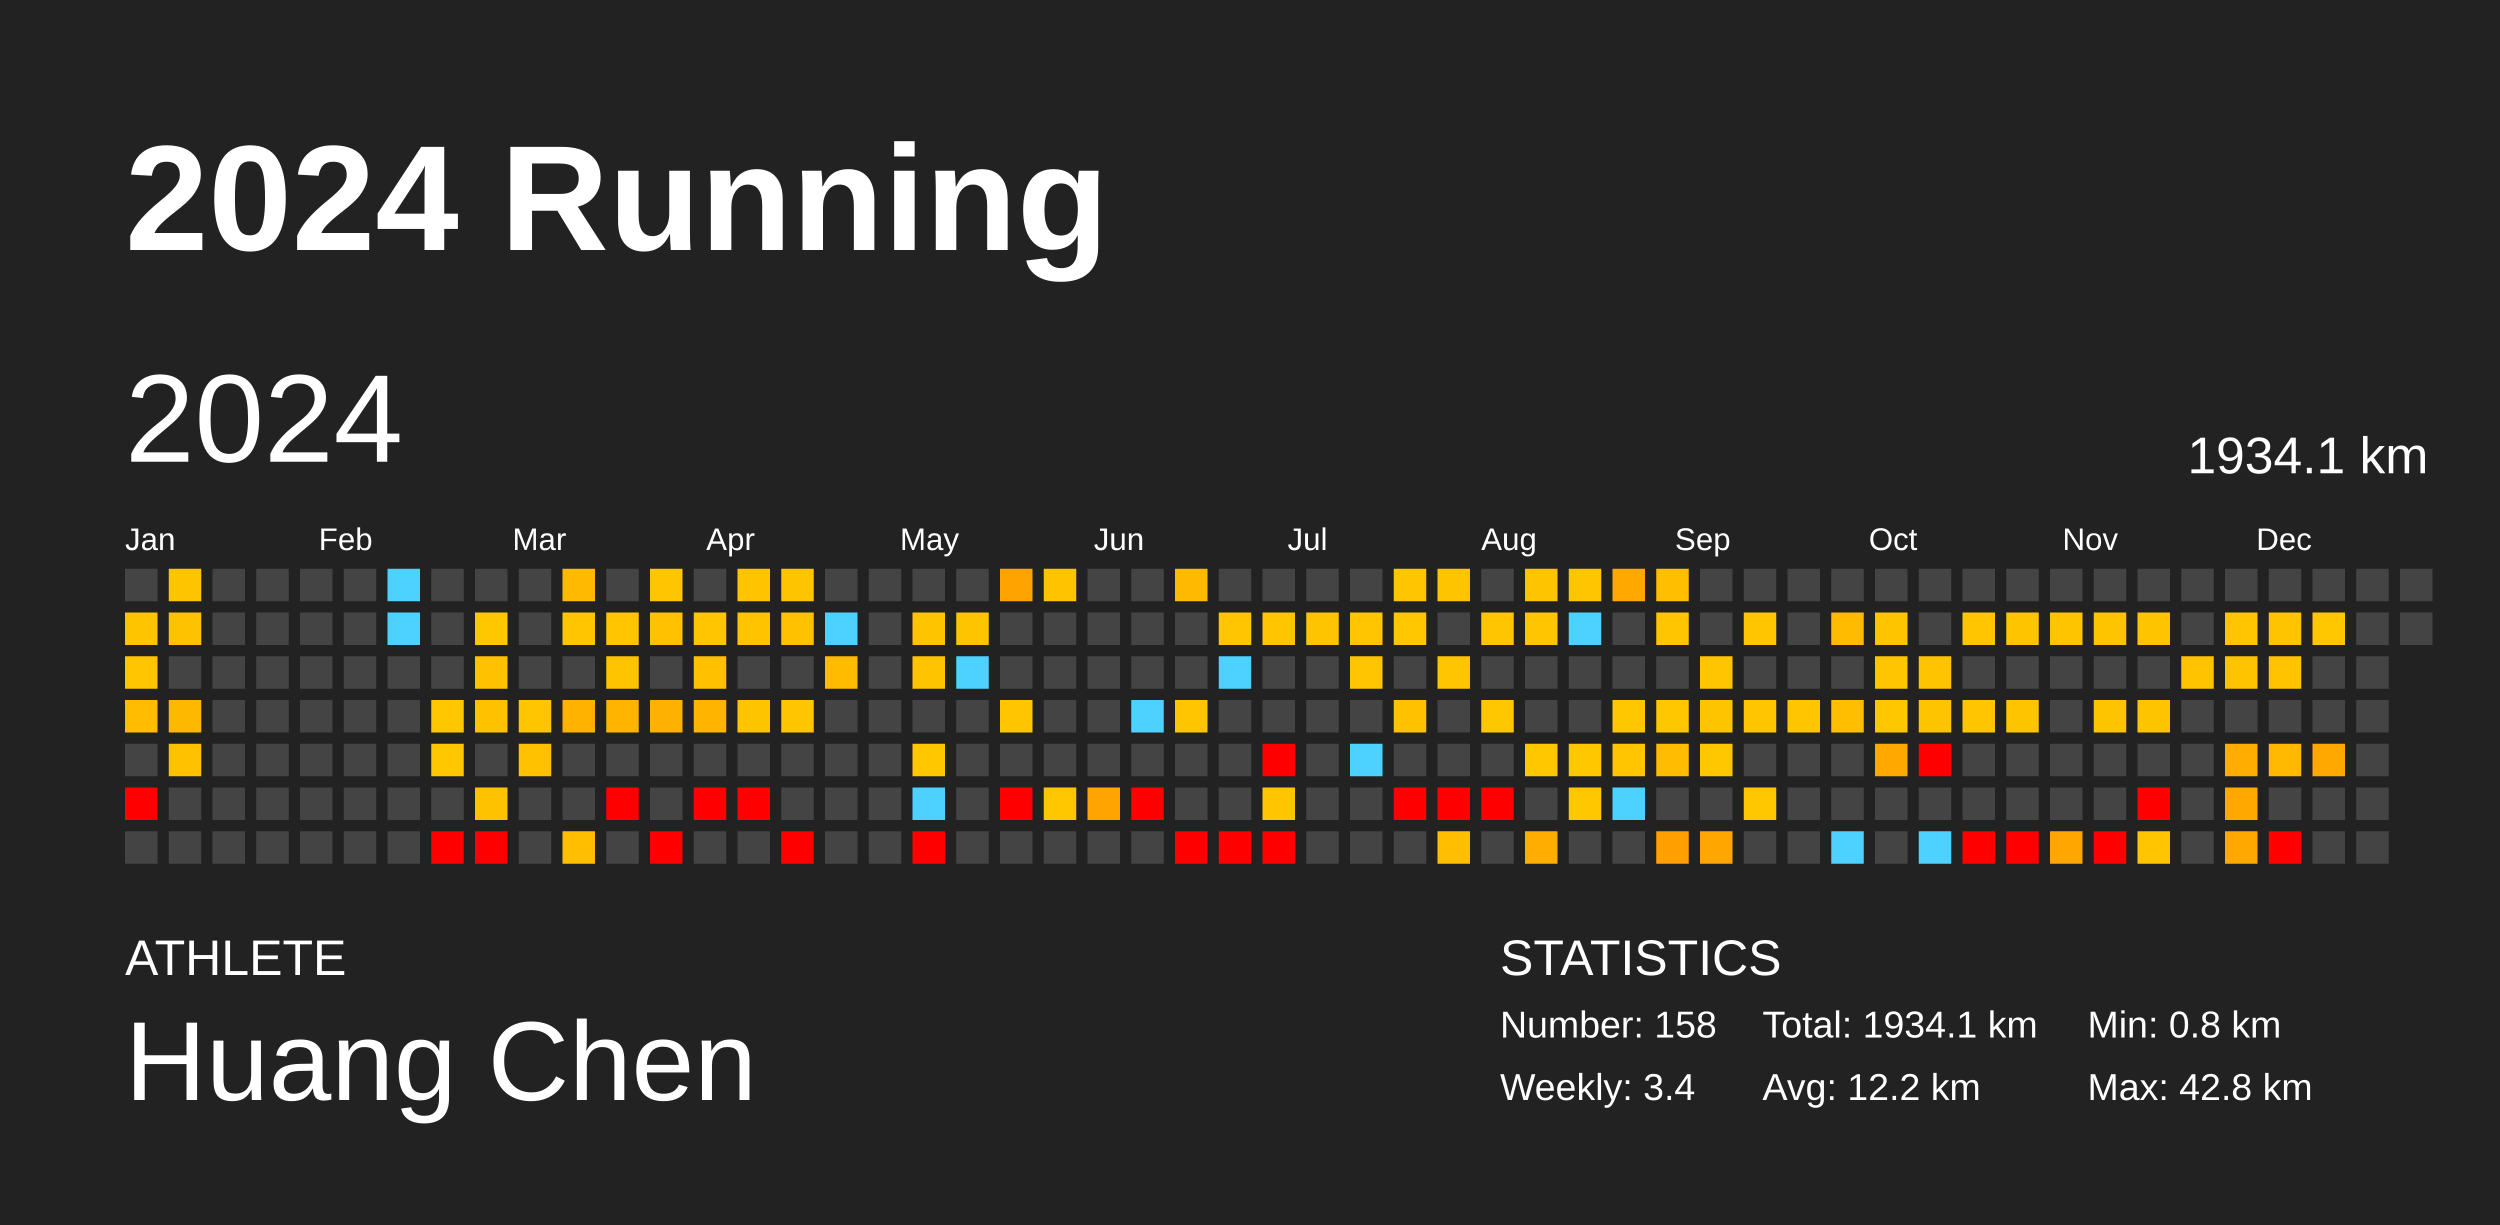
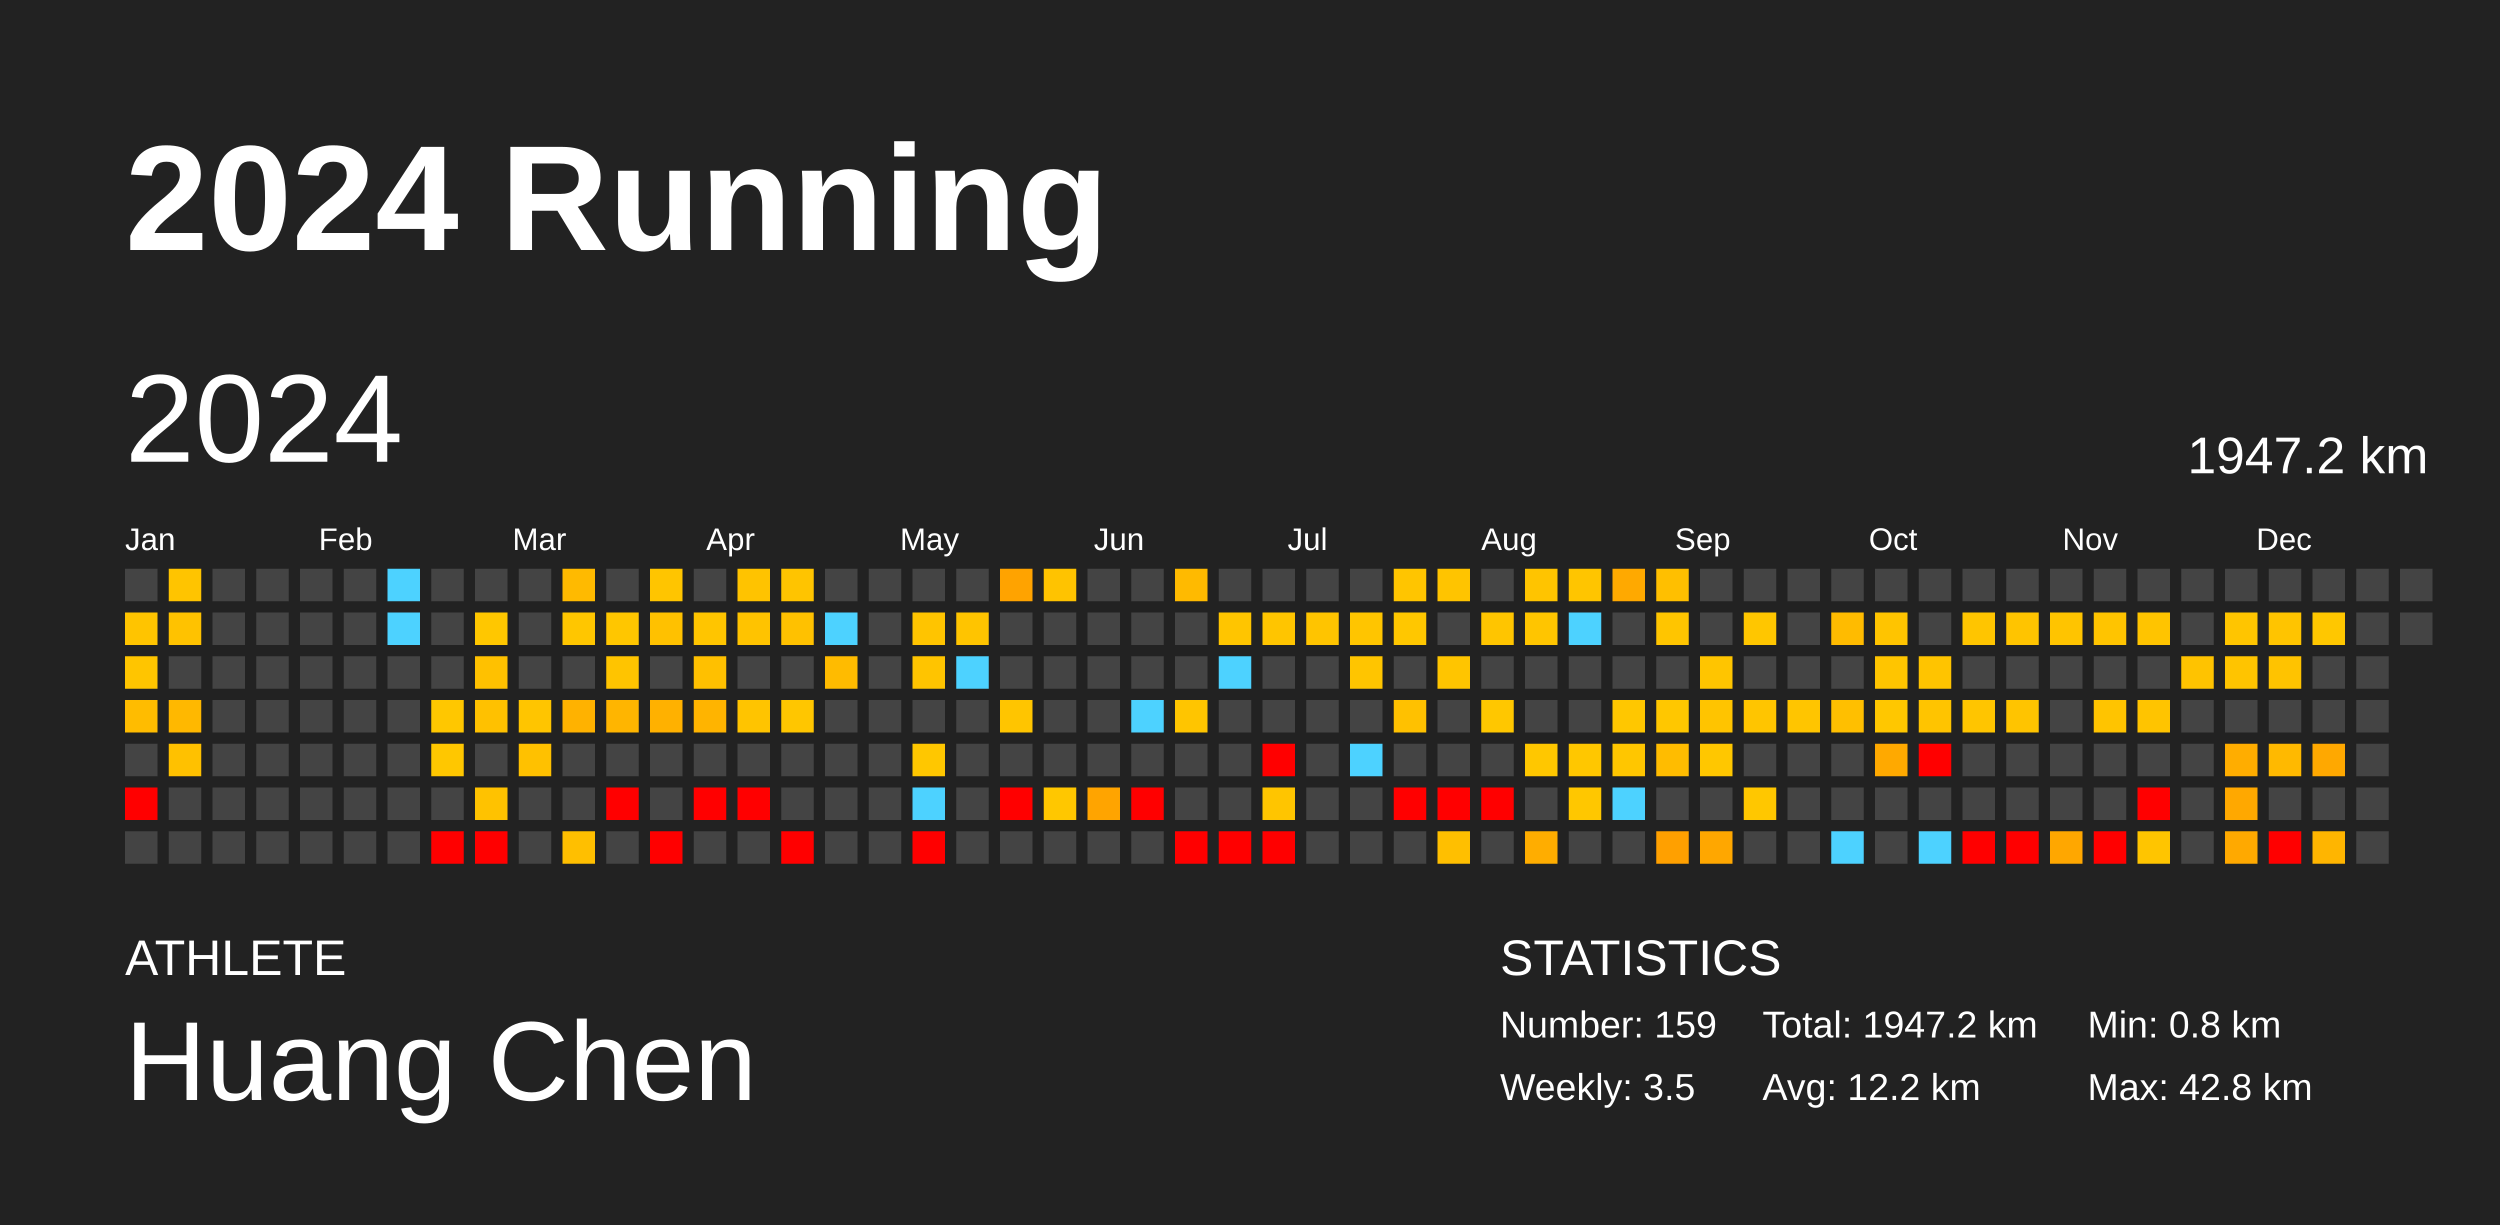
<svg xmlns="http://www.w3.org/2000/svg" baseProfile="full" height="98mm" version="1.1" viewBox="0,0,200,98" width="200mm">
  <defs />
  <rect fill="#222222" height="98" width="200" x="0" y="0" />
  <text fill="#FFFFFF" style="font-size:12px; font-family:Arial; font-weight:bold;" x="10" y="20">2024 Running</text>
  <text fill="#FFFFFF" style="font-size:4px; font-family:Arial" x="10" y="78">ATHLETE</text>
  <text fill="#FFFFFF" style="font-size:9px; font-family:Arial" x="10" y="88">Huang Chen</text>
  <text fill="#FFFFFF" style="font-size:4px; font-family:Arial" x="120" y="78">STATISTICS</text>
-   <text fill="#FFFFFF" style="font-size:3px; font-family:Arial" x="120" y="83">Number: 158</text>
-   <text fill="#FFFFFF" style="font-size:3px; font-family:Arial" x="120" y="88">Weekly: 3.4</text>
-   <text fill="#FFFFFF" style="font-size:3px; font-family:Arial" x="141" y="83">Total: 1934.1 km</text>
+   <text fill="#FFFFFF" style="font-size:3px; font-family:Arial" x="120" y="83">Number: 159</text>
+   <text fill="#FFFFFF" style="font-size:3px; font-family:Arial" x="120" y="88">Weekly: 3.5</text>
+   <text fill="#FFFFFF" style="font-size:3px; font-family:Arial" x="141" y="83">Total: 1947.2 km</text>
  <text fill="#FFFFFF" style="font-size:3px; font-family:Arial" x="141" y="88">Avg: 12.2 km</text>
  <text fill="#FFFFFF" style="font-size:3px; font-family:Arial" x="167" y="83">Min: 0.8 km</text>
  <text fill="#FFFFFF" style="font-size:3px; font-family:Arial" x="167" y="88">Max: 42.8 km</text>
  <text dominant-baseline="hanging" fill="#FFFFFF" style="font-size:10.0px; font-family:Arial;" x="10" y="30">2024</text>
-   <text dominant-baseline="hanging" fill="#FFFFFF" style="font-size:4.125px; font-family:Arial;" x="175" y="35">1934.1 km</text>
+   <text dominant-baseline="hanging" fill="#FFFFFF" style="font-size:4.125px; font-family:Arial;" x="175" y="35">1947.2 km</text>
  <text fill="#FFFFFF" style="font-size:2.5px; font-family:Arial" x="10.0" y="44">Jan</text>
  <text fill="#FFFFFF" style="font-size:2.5px; font-family:Arial" x="25.5" y="44">Feb</text>
  <text fill="#FFFFFF" style="font-size:2.5px; font-family:Arial" x="41.0" y="44">Mar</text>
  <text fill="#FFFFFF" style="font-size:2.5px; font-family:Arial" x="56.5" y="44">Apr</text>
  <text fill="#FFFFFF" style="font-size:2.5px; font-family:Arial" x="72.0" y="44">May</text>
  <text fill="#FFFFFF" style="font-size:2.5px; font-family:Arial" x="87.5" y="44">Jun</text>
  <text fill="#FFFFFF" style="font-size:2.5px; font-family:Arial" x="103.0" y="44">Jul</text>
  <text fill="#FFFFFF" style="font-size:2.5px; font-family:Arial" x="118.5" y="44">Aug</text>
  <text fill="#FFFFFF" style="font-size:2.5px; font-family:Arial" x="134.0" y="44">Sep</text>
  <text fill="#FFFFFF" style="font-size:2.5px; font-family:Arial" x="149.5" y="44">Oct</text>
  <text fill="#FFFFFF" style="font-size:2.5px; font-family:Arial" x="165.0" y="44">Nov</text>
  <text fill="#FFFFFF" style="font-size:2.5px; font-family:Arial" x="180.5" y="44">Dec</text>
  <rect fill="#444444" height="2.6" width="2.6" x="10.0" y="45.5" />
  <rect fill="#ffc400" height="2.6" width="2.6" x="10.0" y="49.0" />
  <rect fill="#ffc500" height="2.6" width="2.6" x="10.0" y="52.5" />
  <rect fill="#ffbc00" height="2.6" width="2.6" x="10.0" y="56.0" />
  <rect fill="#444444" height="2.6" width="2.6" x="10.0" y="59.5" />
  <rect fill="red" height="2.6" width="2.6" x="10.0" y="63.0" />
  <rect fill="#444444" height="2.6" width="2.6" x="10.0" y="66.5" />
  <rect fill="#ffc400" height="2.6" width="2.6" x="13.5" y="45.5" />
  <rect fill="#ffc200" height="2.6" width="2.6" x="13.5" y="49.0" />
  <rect fill="#444444" height="2.6" width="2.6" x="13.5" y="52.5" />
  <rect fill="#ffb800" height="2.6" width="2.6" x="13.5" y="56.0" />
  <rect fill="#ffc100" height="2.6" width="2.6" x="13.5" y="59.5" />
  <rect fill="#444444" height="2.6" width="2.6" x="13.5" y="63.0" />
  <rect fill="#444444" height="2.6" width="2.6" x="13.5" y="66.5" />
  <rect fill="#444444" height="2.6" width="2.6" x="17.0" y="45.5" />
  <rect fill="#444444" height="2.6" width="2.6" x="17.0" y="49.0" />
  <rect fill="#444444" height="2.6" width="2.6" x="17.0" y="52.5" />
  <rect fill="#444444" height="2.6" width="2.6" x="17.0" y="56.0" />
  <rect fill="#444444" height="2.6" width="2.6" x="17.0" y="59.5" />
  <rect fill="#444444" height="2.6" width="2.6" x="17.0" y="63.0" />
  <rect fill="#444444" height="2.6" width="2.6" x="17.0" y="66.5" />
  <rect fill="#444444" height="2.6" width="2.6" x="20.5" y="45.5" />
  <rect fill="#444444" height="2.6" width="2.6" x="20.5" y="49.0" />
  <rect fill="#444444" height="2.6" width="2.6" x="20.5" y="52.5" />
  <rect fill="#444444" height="2.6" width="2.6" x="20.5" y="56.0" />
  <rect fill="#444444" height="2.6" width="2.6" x="20.5" y="59.5" />
  <rect fill="#444444" height="2.6" width="2.6" x="20.5" y="63.0" />
  <rect fill="#444444" height="2.6" width="2.6" x="20.5" y="66.5" />
  <rect fill="#444444" height="2.6" width="2.6" x="24.0" y="45.5" />
  <rect fill="#444444" height="2.6" width="2.6" x="24.0" y="49.0" />
  <rect fill="#444444" height="2.6" width="2.6" x="24.0" y="52.5" />
  <rect fill="#444444" height="2.6" width="2.6" x="24.0" y="56.0" />
  <rect fill="#444444" height="2.6" width="2.6" x="24.0" y="59.5" />
  <rect fill="#444444" height="2.6" width="2.6" x="24.0" y="63.0" />
  <rect fill="#444444" height="2.6" width="2.6" x="24.0" y="66.5" />
  <rect fill="#444444" height="2.6" width="2.6" x="27.5" y="45.5" />
  <rect fill="#444444" height="2.6" width="2.6" x="27.5" y="49.0" />
  <rect fill="#444444" height="2.6" width="2.6" x="27.5" y="52.5" />
  <rect fill="#444444" height="2.6" width="2.6" x="27.5" y="56.0" />
  <rect fill="#444444" height="2.6" width="2.6" x="27.5" y="59.5" />
  <rect fill="#444444" height="2.6" width="2.6" x="27.5" y="63.0" />
  <rect fill="#444444" height="2.6" width="2.6" x="27.5" y="66.5" />
  <rect fill="#4dd2ff" height="2.6" width="2.6" x="31.0" y="45.5" />
  <rect fill="#4dd2ff" height="2.6" width="2.6" x="31.0" y="49.0" />
  <rect fill="#444444" height="2.6" width="2.6" x="31.0" y="52.5" />
  <rect fill="#444444" height="2.6" width="2.6" x="31.0" y="56.0" />
  <rect fill="#444444" height="2.6" width="2.6" x="31.0" y="59.5" />
  <rect fill="#444444" height="2.6" width="2.6" x="31.0" y="63.0" />
  <rect fill="#444444" height="2.6" width="2.6" x="31.0" y="66.5" />
  <rect fill="#444444" height="2.6" width="2.6" x="34.5" y="45.5" />
  <rect fill="#444444" height="2.6" width="2.6" x="34.5" y="49.0" />
  <rect fill="#444444" height="2.6" width="2.6" x="34.5" y="52.5" />
  <rect fill="#ffc700" height="2.6" width="2.6" x="34.5" y="56.0" />
  <rect fill="#ffc700" height="2.6" width="2.6" x="34.5" y="59.5" />
  <rect fill="#444444" height="2.6" width="2.6" x="34.5" y="63.0" />
  <rect fill="red" height="2.6" width="2.6" x="34.5" y="66.5" />
  <rect fill="#444444" height="2.6" width="2.6" x="38.0" y="45.5" />
  <rect fill="#ffc700" height="2.6" width="2.6" x="38.0" y="49.0" />
  <rect fill="#ffc100" height="2.6" width="2.6" x="38.0" y="52.5" />
  <rect fill="#ffc100" height="2.6" width="2.6" x="38.0" y="56.0" />
  <rect fill="#444444" height="2.6" width="2.6" x="38.0" y="59.5" />
  <rect fill="#ffc200" height="2.6" width="2.6" x="38.0" y="63.0" />
  <rect fill="red" height="2.6" width="2.6" x="38.0" y="66.5" />
  <rect fill="#444444" height="2.6" width="2.6" x="41.5" y="45.5" />
  <rect fill="#444444" height="2.6" width="2.6" x="41.5" y="49.0" />
  <rect fill="#444444" height="2.6" width="2.6" x="41.5" y="52.5" />
  <rect fill="#ffc500" height="2.6" width="2.6" x="41.5" y="56.0" />
  <rect fill="#ffc100" height="2.6" width="2.6" x="41.5" y="59.5" />
  <rect fill="#444444" height="2.6" width="2.6" x="41.5" y="63.0" />
  <rect fill="#444444" height="2.6" width="2.6" x="41.5" y="66.5" />
  <rect fill="#ffba00" height="2.6" width="2.6" x="45.0" y="45.5" />
  <rect fill="#ffc600" height="2.6" width="2.6" x="45.0" y="49.0" />
  <rect fill="#444444" height="2.6" width="2.6" x="45.0" y="52.5" />
  <rect fill="#ffb200" height="2.6" width="2.6" x="45.0" y="56.0" />
  <rect fill="#444444" height="2.6" width="2.6" x="45.0" y="59.5" />
  <rect fill="#444444" height="2.6" width="2.6" x="45.0" y="63.0" />
  <rect fill="#ffbf00" height="2.6" width="2.6" x="45.0" y="66.5" />
  <rect fill="#444444" height="2.6" width="2.6" x="48.5" y="45.5" />
  <rect fill="#ffc600" height="2.6" width="2.6" x="48.5" y="49.0" />
  <rect fill="#ffc400" height="2.6" width="2.6" x="48.5" y="52.5" />
  <rect fill="#ffb500" height="2.6" width="2.6" x="48.5" y="56.0" />
  <rect fill="#444444" height="2.6" width="2.6" x="48.5" y="59.5" />
  <rect fill="red" height="2.6" width="2.6" x="48.5" y="63.0" />
  <rect fill="#444444" height="2.6" width="2.6" x="48.5" y="66.5" />
  <rect fill="#ffc500" height="2.6" width="2.6" x="52.0" y="45.5" />
  <rect fill="#ffc100" height="2.6" width="2.6" x="52.0" y="49.0" />
  <rect fill="#444444" height="2.6" width="2.6" x="52.0" y="52.5" />
  <rect fill="#ffb100" height="2.6" width="2.6" x="52.0" y="56.0" />
  <rect fill="#444444" height="2.6" width="2.6" x="52.0" y="59.5" />
  <rect fill="#444444" height="2.6" width="2.6" x="52.0" y="63.0" />
  <rect fill="red" height="2.6" width="2.6" x="52.0" y="66.5" />
  <rect fill="#444444" height="2.6" width="2.6" x="55.5" y="45.5" />
  <rect fill="#ffc500" height="2.6" width="2.6" x="55.5" y="49.0" />
  <rect fill="#ffc000" height="2.6" width="2.6" x="55.5" y="52.5" />
  <rect fill="#ffb400" height="2.6" width="2.6" x="55.5" y="56.0" />
  <rect fill="#444444" height="2.6" width="2.6" x="55.5" y="59.5" />
  <rect fill="red" height="2.6" width="2.6" x="55.5" y="63.0" />
  <rect fill="#444444" height="2.6" width="2.6" x="55.5" y="66.5" />
  <rect fill="#ffc300" height="2.6" width="2.6" x="59.0" y="45.5" />
  <rect fill="#ffc300" height="2.6" width="2.6" x="59.0" y="49.0" />
  <rect fill="#444444" height="2.6" width="2.6" x="59.0" y="52.5" />
  <rect fill="#ffc400" height="2.6" width="2.6" x="59.0" y="56.0" />
  <rect fill="#444444" height="2.6" width="2.6" x="59.0" y="59.5" />
  <rect fill="red" height="2.6" width="2.6" x="59.0" y="63.0" />
  <rect fill="#444444" height="2.6" width="2.6" x="59.0" y="66.5" />
  <rect fill="#ffc400" height="2.6" width="2.6" x="62.5" y="45.5" />
  <rect fill="#ffc100" height="2.6" width="2.6" x="62.5" y="49.0" />
  <rect fill="#444444" height="2.6" width="2.6" x="62.5" y="52.5" />
  <rect fill="#ffc600" height="2.6" width="2.6" x="62.5" y="56.0" />
  <rect fill="#444444" height="2.6" width="2.6" x="62.5" y="59.5" />
  <rect fill="#444444" height="2.6" width="2.6" x="62.5" y="63.0" />
  <rect fill="red" height="2.6" width="2.6" x="62.5" y="66.5" />
  <rect fill="#444444" height="2.6" width="2.6" x="66.0" y="45.5" />
  <rect fill="#4dd2ff" height="2.6" width="2.6" x="66.0" y="49.0" />
  <rect fill="#ffbb00" height="2.6" width="2.6" x="66.0" y="52.5" />
  <rect fill="#444444" height="2.6" width="2.6" x="66.0" y="56.0" />
  <rect fill="#444444" height="2.6" width="2.6" x="66.0" y="59.5" />
  <rect fill="#444444" height="2.6" width="2.6" x="66.0" y="63.0" />
  <rect fill="#444444" height="2.6" width="2.6" x="66.0" y="66.5" />
  <rect fill="#444444" height="2.6" width="2.6" x="69.5" y="45.5" />
  <rect fill="#444444" height="2.6" width="2.6" x="69.5" y="49.0" />
  <rect fill="#444444" height="2.6" width="2.6" x="69.5" y="52.5" />
  <rect fill="#444444" height="2.6" width="2.6" x="69.5" y="56.0" />
  <rect fill="#444444" height="2.6" width="2.6" x="69.5" y="59.5" />
  <rect fill="#444444" height="2.6" width="2.6" x="69.5" y="63.0" />
  <rect fill="#444444" height="2.6" width="2.6" x="69.5" y="66.5" />
  <rect fill="#444444" height="2.6" width="2.6" x="73.0" y="45.5" />
  <rect fill="#ffc400" height="2.6" width="2.6" x="73.0" y="49.0" />
  <rect fill="#ffc400" height="2.6" width="2.6" x="73.0" y="52.5" />
  <rect fill="#444444" height="2.6" width="2.6" x="73.0" y="56.0" />
  <rect fill="#ffc700" height="2.6" width="2.6" x="73.0" y="59.5" />
  <rect fill="#4dd2ff" height="2.6" width="2.6" x="73.0" y="63.0" />
  <rect fill="red" height="2.6" width="2.6" x="73.0" y="66.5" />
  <rect fill="#444444" height="2.6" width="2.6" x="76.5" y="45.5" />
  <rect fill="#ffc400" height="2.6" width="2.6" x="76.5" y="49.0" />
  <rect fill="#4dd2ff" height="2.6" width="2.6" x="76.5" y="52.5" />
  <rect fill="#444444" height="2.6" width="2.6" x="76.5" y="56.0" />
  <rect fill="#444444" height="2.6" width="2.6" x="76.5" y="59.5" />
  <rect fill="#444444" height="2.6" width="2.6" x="76.5" y="63.0" />
  <rect fill="#444444" height="2.6" width="2.6" x="76.5" y="66.5" />
  <rect fill="#ffa300" height="2.6" width="2.6" x="80.0" y="45.5" />
  <rect fill="#444444" height="2.6" width="2.6" x="80.0" y="49.0" />
  <rect fill="#444444" height="2.6" width="2.6" x="80.0" y="52.5" />
  <rect fill="#ffc500" height="2.6" width="2.6" x="80.0" y="56.0" />
  <rect fill="#444444" height="2.6" width="2.6" x="80.0" y="59.5" />
  <rect fill="red" height="2.6" width="2.6" x="80.0" y="63.0" />
  <rect fill="#444444" height="2.6" width="2.6" x="80.0" y="66.5" />
  <rect fill="#ffc300" height="2.6" width="2.6" x="83.5" y="45.5" />
  <rect fill="#444444" height="2.6" width="2.6" x="83.5" y="49.0" />
  <rect fill="#444444" height="2.6" width="2.6" x="83.5" y="52.5" />
  <rect fill="#444444" height="2.6" width="2.6" x="83.5" y="56.0" />
  <rect fill="#444444" height="2.6" width="2.6" x="83.5" y="59.5" />
  <rect fill="#ffc700" height="2.6" width="2.6" x="83.5" y="63.0" />
  <rect fill="#444444" height="2.6" width="2.6" x="83.5" y="66.5" />
  <rect fill="#444444" height="2.6" width="2.6" x="87.0" y="45.5" />
  <rect fill="#444444" height="2.6" width="2.6" x="87.0" y="49.0" />
  <rect fill="#444444" height="2.6" width="2.6" x="87.0" y="52.5" />
  <rect fill="#444444" height="2.6" width="2.6" x="87.0" y="56.0" />
  <rect fill="#444444" height="2.6" width="2.6" x="87.0" y="59.5" />
  <rect fill="#ffa400" height="2.6" width="2.6" x="87.0" y="63.0" />
  <rect fill="#444444" height="2.6" width="2.6" x="87.0" y="66.5" />
  <rect fill="#444444" height="2.6" width="2.6" x="90.5" y="45.5" />
  <rect fill="#444444" height="2.6" width="2.6" x="90.5" y="49.0" />
  <rect fill="#444444" height="2.6" width="2.6" x="90.5" y="52.5" />
  <rect fill="#4dd2ff" height="2.6" width="2.6" x="90.5" y="56.0" />
  <rect fill="#444444" height="2.6" width="2.6" x="90.5" y="59.5" />
  <rect fill="red" height="2.6" width="2.6" x="90.5" y="63.0" />
  <rect fill="#444444" height="2.6" width="2.6" x="90.5" y="66.5" />
  <rect fill="#ffba00" height="2.6" width="2.6" x="94.0" y="45.5" />
  <rect fill="#444444" height="2.6" width="2.6" x="94.0" y="49.0" />
  <rect fill="#444444" height="2.6" width="2.6" x="94.0" y="52.5" />
  <rect fill="#ffc500" height="2.6" width="2.6" x="94.0" y="56.0" />
  <rect fill="#444444" height="2.6" width="2.6" x="94.0" y="59.5" />
  <rect fill="#444444" height="2.6" width="2.6" x="94.0" y="63.0" />
  <rect fill="red" height="2.6" width="2.6" x="94.0" y="66.5" />
  <rect fill="#444444" height="2.6" width="2.6" x="97.5" y="45.5" />
  <rect fill="#ffc500" height="2.6" width="2.6" x="97.5" y="49.0" />
  <rect fill="#4dd2ff" height="2.6" width="2.6" x="97.5" y="52.5" />
  <rect fill="#444444" height="2.6" width="2.6" x="97.5" y="56.0" />
  <rect fill="#444444" height="2.6" width="2.6" x="97.5" y="59.5" />
  <rect fill="#444444" height="2.6" width="2.6" x="97.5" y="63.0" />
  <rect fill="red" height="2.6" width="2.6" x="97.5" y="66.5" />
  <rect fill="#444444" height="2.6" width="2.6" x="101.0" y="45.5" />
  <rect fill="#ffc500" height="2.6" width="2.6" x="101.0" y="49.0" />
  <rect fill="#444444" height="2.6" width="2.6" x="101.0" y="52.5" />
  <rect fill="#444444" height="2.6" width="2.6" x="101.0" y="56.0" />
  <rect fill="red" height="2.6" width="2.6" x="101.0" y="59.5" />
  <rect fill="#ffc500" height="2.6" width="2.6" x="101.0" y="63.0" />
  <rect fill="red" height="2.6" width="2.6" x="101.0" y="66.5" />
  <rect fill="#444444" height="2.6" width="2.6" x="104.5" y="45.5" />
  <rect fill="#ffc400" height="2.6" width="2.6" x="104.5" y="49.0" />
  <rect fill="#444444" height="2.6" width="2.6" x="104.5" y="52.5" />
  <rect fill="#444444" height="2.6" width="2.6" x="104.5" y="56.0" />
  <rect fill="#444444" height="2.6" width="2.6" x="104.5" y="59.5" />
  <rect fill="#444444" height="2.6" width="2.6" x="104.5" y="63.0" />
  <rect fill="#444444" height="2.6" width="2.6" x="104.5" y="66.5" />
  <rect fill="#444444" height="2.6" width="2.6" x="108.0" y="45.5" />
  <rect fill="#ffc500" height="2.6" width="2.6" x="108.0" y="49.0" />
  <rect fill="#ffc500" height="2.6" width="2.6" x="108.0" y="52.5" />
  <rect fill="#444444" height="2.6" width="2.6" x="108.0" y="56.0" />
  <rect fill="#4dd2ff" height="2.6" width="2.6" x="108.0" y="59.5" />
  <rect fill="#444444" height="2.6" width="2.6" x="108.0" y="63.0" />
  <rect fill="#444444" height="2.6" width="2.6" x="108.0" y="66.5" />
  <rect fill="#ffc500" height="2.6" width="2.6" x="111.5" y="45.5" />
  <rect fill="#ffc700" height="2.6" width="2.6" x="111.5" y="49.0" />
  <rect fill="#444444" height="2.6" width="2.6" x="111.5" y="52.5" />
  <rect fill="#ffc100" height="2.6" width="2.6" x="111.5" y="56.0" />
  <rect fill="#444444" height="2.6" width="2.6" x="111.5" y="59.5" />
  <rect fill="red" height="2.6" width="2.6" x="111.5" y="63.0" />
  <rect fill="#444444" height="2.6" width="2.6" x="111.5" y="66.5" />
  <rect fill="#ffc400" height="2.6" width="2.6" x="115.0" y="45.5" />
  <rect fill="#444444" height="2.6" width="2.6" x="115.0" y="49.0" />
  <rect fill="#ffc500" height="2.6" width="2.6" x="115.0" y="52.5" />
  <rect fill="#444444" height="2.6" width="2.6" x="115.0" y="56.0" />
  <rect fill="#444444" height="2.6" width="2.6" x="115.0" y="59.5" />
  <rect fill="red" height="2.6" width="2.6" x="115.0" y="63.0" />
  <rect fill="#ffbf00" height="2.6" width="2.6" x="115.0" y="66.5" />
  <rect fill="#444444" height="2.6" width="2.6" x="118.5" y="45.5" />
  <rect fill="#ffc500" height="2.6" width="2.6" x="118.5" y="49.0" />
  <rect fill="#444444" height="2.6" width="2.6" x="118.5" y="52.5" />
  <rect fill="#ffc700" height="2.6" width="2.6" x="118.5" y="56.0" />
  <rect fill="#444444" height="2.6" width="2.6" x="118.5" y="59.5" />
  <rect fill="red" height="2.6" width="2.6" x="118.5" y="63.0" />
  <rect fill="#444444" height="2.6" width="2.6" x="118.5" y="66.5" />
  <rect fill="#ffc400" height="2.6" width="2.6" x="122.0" y="45.5" />
  <rect fill="#ffc500" height="2.6" width="2.6" x="122.0" y="49.0" />
  <rect fill="#444444" height="2.6" width="2.6" x="122.0" y="52.5" />
  <rect fill="#444444" height="2.6" width="2.6" x="122.0" y="56.0" />
  <rect fill="#ffc700" height="2.6" width="2.6" x="122.0" y="59.5" />
  <rect fill="#444444" height="2.6" width="2.6" x="122.0" y="63.0" />
  <rect fill="#ffad00" height="2.6" width="2.6" x="122.0" y="66.5" />
  <rect fill="#ffc500" height="2.6" width="2.6" x="125.5" y="45.5" />
  <rect fill="#4dd2ff" height="2.6" width="2.6" x="125.5" y="49.0" />
  <rect fill="#444444" height="2.6" width="2.6" x="125.5" y="52.5" />
  <rect fill="#444444" height="2.6" width="2.6" x="125.5" y="56.0" />
  <rect fill="#ffc700" height="2.6" width="2.6" x="125.5" y="59.5" />
  <rect fill="#ffc700" height="2.6" width="2.6" x="125.5" y="63.0" />
  <rect fill="#444444" height="2.6" width="2.6" x="125.5" y="66.5" />
  <rect fill="#ffa900" height="2.6" width="2.6" x="129.0" y="45.5" />
  <rect fill="#444444" height="2.6" width="2.6" x="129.0" y="49.0" />
  <rect fill="#444444" height="2.6" width="2.6" x="129.0" y="52.5" />
  <rect fill="#ffc700" height="2.6" width="2.6" x="129.0" y="56.0" />
  <rect fill="#ffc600" height="2.6" width="2.6" x="129.0" y="59.5" />
  <rect fill="#4dd2ff" height="2.6" width="2.6" x="129.0" y="63.0" />
  <rect fill="#444444" height="2.6" width="2.6" x="129.0" y="66.5" />
  <rect fill="#ffbf00" height="2.6" width="2.6" x="132.5" y="45.5" />
  <rect fill="#ffc500" height="2.6" width="2.6" x="132.5" y="49.0" />
  <rect fill="#444444" height="2.6" width="2.6" x="132.5" y="52.5" />
  <rect fill="#ffc700" height="2.6" width="2.6" x="132.5" y="56.0" />
  <rect fill="#ffbc00" height="2.6" width="2.6" x="132.5" y="59.5" />
  <rect fill="#444444" height="2.6" width="2.6" x="132.5" y="63.0" />
  <rect fill="#ffa000" height="2.6" width="2.6" x="132.5" y="66.5" />
  <rect fill="#444444" height="2.6" width="2.6" x="136.0" y="45.5" />
  <rect fill="#444444" height="2.6" width="2.6" x="136.0" y="49.0" />
  <rect fill="#ffc500" height="2.6" width="2.6" x="136.0" y="52.5" />
  <rect fill="#ffc400" height="2.6" width="2.6" x="136.0" y="56.0" />
  <rect fill="#ffc700" height="2.6" width="2.6" x="136.0" y="59.5" />
  <rect fill="#444444" height="2.6" width="2.6" x="136.0" y="63.0" />
  <rect fill="#ffa700" height="2.6" width="2.6" x="136.0" y="66.5" />
  <rect fill="#444444" height="2.6" width="2.6" x="139.5" y="45.5" />
  <rect fill="#ffc600" height="2.6" width="2.6" x="139.5" y="49.0" />
  <rect fill="#444444" height="2.6" width="2.6" x="139.5" y="52.5" />
  <rect fill="#ffc500" height="2.6" width="2.6" x="139.5" y="56.0" />
  <rect fill="#444444" height="2.6" width="2.6" x="139.5" y="59.5" />
  <rect fill="#ffc700" height="2.6" width="2.6" x="139.5" y="63.0" />
  <rect fill="#444444" height="2.6" width="2.6" x="139.5" y="66.5" />
  <rect fill="#444444" height="2.6" width="2.6" x="143.0" y="45.5" />
  <rect fill="#444444" height="2.6" width="2.6" x="143.0" y="49.0" />
  <rect fill="#444444" height="2.6" width="2.6" x="143.0" y="52.5" />
  <rect fill="#ffc500" height="2.6" width="2.6" x="143.0" y="56.0" />
  <rect fill="#444444" height="2.6" width="2.6" x="143.0" y="59.5" />
  <rect fill="#444444" height="2.6" width="2.6" x="143.0" y="63.0" />
  <rect fill="#444444" height="2.6" width="2.6" x="143.0" y="66.5" />
  <rect fill="#444444" height="2.6" width="2.6" x="146.5" y="45.5" />
  <rect fill="#ffbb00" height="2.6" width="2.6" x="146.5" y="49.0" />
  <rect fill="#444444" height="2.6" width="2.6" x="146.5" y="52.5" />
  <rect fill="#ffbf00" height="2.6" width="2.6" x="146.5" y="56.0" />
  <rect fill="#444444" height="2.6" width="2.6" x="146.5" y="59.5" />
  <rect fill="#444444" height="2.6" width="2.6" x="146.5" y="63.0" />
  <rect fill="#4dd2ff" height="2.6" width="2.6" x="146.5" y="66.5" />
  <rect fill="#444444" height="2.6" width="2.6" x="150.0" y="45.5" />
  <rect fill="#ffc400" height="2.6" width="2.6" x="150.0" y="49.0" />
  <rect fill="#ffc500" height="2.6" width="2.6" x="150.0" y="52.5" />
  <rect fill="#ffc700" height="2.6" width="2.6" x="150.0" y="56.0" />
  <rect fill="#ffa900" height="2.6" width="2.6" x="150.0" y="59.5" />
  <rect fill="#444444" height="2.6" width="2.6" x="150.0" y="63.0" />
  <rect fill="#444444" height="2.6" width="2.6" x="150.0" y="66.5" />
  <rect fill="#444444" height="2.6" width="2.6" x="153.5" y="45.5" />
  <rect fill="#444444" height="2.6" width="2.6" x="153.5" y="49.0" />
  <rect fill="#ffc400" height="2.6" width="2.6" x="153.5" y="52.5" />
  <rect fill="#ffc400" height="2.6" width="2.6" x="153.5" y="56.0" />
  <rect fill="red" height="2.6" width="2.6" x="153.5" y="59.5" />
  <rect fill="#444444" height="2.6" width="2.6" x="153.5" y="63.0" />
  <rect fill="#4dd2ff" height="2.6" width="2.6" x="153.5" y="66.5" />
  <rect fill="#444444" height="2.6" width="2.6" x="157.0" y="45.5" />
  <rect fill="#ffc500" height="2.6" width="2.6" x="157.0" y="49.0" />
  <rect fill="#444444" height="2.6" width="2.6" x="157.0" y="52.5" />
  <rect fill="#ffc500" height="2.6" width="2.6" x="157.0" y="56.0" />
  <rect fill="#444444" height="2.6" width="2.6" x="157.0" y="59.5" />
  <rect fill="#444444" height="2.6" width="2.6" x="157.0" y="63.0" />
  <rect fill="red" height="2.6" width="2.6" x="157.0" y="66.5" />
  <rect fill="#444444" height="2.6" width="2.6" x="160.5" y="45.5" />
  <rect fill="#ffc400" height="2.6" width="2.6" x="160.5" y="49.0" />
  <rect fill="#444444" height="2.6" width="2.6" x="160.5" y="52.5" />
  <rect fill="#ffc400" height="2.6" width="2.6" x="160.5" y="56.0" />
  <rect fill="#444444" height="2.6" width="2.6" x="160.5" y="59.5" />
  <rect fill="#444444" height="2.6" width="2.6" x="160.5" y="63.0" />
  <rect fill="red" height="2.6" width="2.6" x="160.5" y="66.5" />
  <rect fill="#444444" height="2.6" width="2.6" x="164.0" y="45.5" />
  <rect fill="#ffc400" height="2.6" width="2.6" x="164.0" y="49.0" />
  <rect fill="#444444" height="2.6" width="2.6" x="164.0" y="52.5" />
  <rect fill="#444444" height="2.6" width="2.6" x="164.0" y="56.0" />
  <rect fill="#444444" height="2.6" width="2.6" x="164.0" y="59.5" />
  <rect fill="#444444" height="2.6" width="2.6" x="164.0" y="63.0" />
  <rect fill="#ffa700" height="2.6" width="2.6" x="164.0" y="66.5" />
  <rect fill="#444444" height="2.6" width="2.6" x="167.5" y="45.5" />
  <rect fill="#ffc400" height="2.6" width="2.6" x="167.5" y="49.0" />
  <rect fill="#444444" height="2.6" width="2.6" x="167.5" y="52.5" />
  <rect fill="#ffc400" height="2.6" width="2.6" x="167.5" y="56.0" />
  <rect fill="#444444" height="2.6" width="2.6" x="167.5" y="59.5" />
  <rect fill="#444444" height="2.6" width="2.6" x="167.5" y="63.0" />
  <rect fill="red" height="2.6" width="2.6" x="167.5" y="66.5" />
  <rect fill="#444444" height="2.6" width="2.6" x="171.0" y="45.5" />
  <rect fill="#ffc400" height="2.6" width="2.6" x="171.0" y="49.0" />
  <rect fill="#444444" height="2.6" width="2.6" x="171.0" y="52.5" />
  <rect fill="#ffc400" height="2.6" width="2.6" x="171.0" y="56.0" />
  <rect fill="#444444" height="2.6" width="2.6" x="171.0" y="59.5" />
  <rect fill="red" height="2.6" width="2.6" x="171.0" y="63.0" />
  <rect fill="#ffc500" height="2.6" width="2.6" x="171.0" y="66.5" />
  <rect fill="#444444" height="2.6" width="2.6" x="174.5" y="45.5" />
  <rect fill="#444444" height="2.6" width="2.6" x="174.5" y="49.0" />
  <rect fill="#ffc300" height="2.6" width="2.6" x="174.5" y="52.5" />
  <rect fill="#444444" height="2.6" width="2.6" x="174.5" y="56.0" />
  <rect fill="#444444" height="2.6" width="2.6" x="174.5" y="59.5" />
  <rect fill="#444444" height="2.6" width="2.6" x="174.5" y="63.0" />
  <rect fill="#444444" height="2.6" width="2.6" x="174.5" y="66.5" />
  <rect fill="#444444" height="2.6" width="2.6" x="178.0" y="45.5" />
  <rect fill="#ffc500" height="2.6" width="2.6" x="178.0" y="49.0" />
  <rect fill="#ffc400" height="2.6" width="2.6" x="178.0" y="52.5" />
  <rect fill="#444444" height="2.6" width="2.6" x="178.0" y="56.0" />
  <rect fill="#ffad00" height="2.6" width="2.6" x="178.0" y="59.5" />
  <rect fill="#ffa800" height="2.6" width="2.6" x="178.0" y="63.0" />
  <rect fill="#ffa900" height="2.6" width="2.6" x="178.0" y="66.5" />
  <rect fill="#444444" height="2.6" width="2.6" x="181.5" y="45.5" />
  <rect fill="#ffc400" height="2.6" width="2.6" x="181.5" y="49.0" />
  <rect fill="#ffc300" height="2.6" width="2.6" x="181.5" y="52.5" />
  <rect fill="#444444" height="2.6" width="2.6" x="181.5" y="56.0" />
  <rect fill="#ffb900" height="2.6" width="2.6" x="181.5" y="59.5" />
  <rect fill="#444444" height="2.6" width="2.6" x="181.5" y="63.0" />
  <rect fill="red" height="2.6" width="2.6" x="181.5" y="66.5" />
  <rect fill="#444444" height="2.6" width="2.6" x="185.0" y="45.5" />
  <rect fill="#ffc700" height="2.6" width="2.6" x="185.0" y="49.0" />
  <rect fill="#444444" height="2.6" width="2.6" x="185.0" y="52.5" />
  <rect fill="#444444" height="2.6" width="2.6" x="185.0" y="56.0" />
  <rect fill="#ffa800" height="2.6" width="2.6" x="185.0" y="59.5" />
  <rect fill="#444444" height="2.6" width="2.6" x="185.0" y="63.0" />
-   <rect fill="#444444" height="2.6" width="2.6" x="185.0" y="66.5" />
+   <rect fill="#ffb500" height="2.6" width="2.6" x="185.0" y="66.5" />
  <rect fill="#444444" height="2.6" width="2.6" x="188.5" y="45.5" />
  <rect fill="#444444" height="2.6" width="2.6" x="188.5" y="49.0" />
  <rect fill="#444444" height="2.6" width="2.6" x="188.5" y="52.5" />
  <rect fill="#444444" height="2.6" width="2.6" x="188.5" y="56.0" />
  <rect fill="#444444" height="2.6" width="2.6" x="188.5" y="59.5" />
  <rect fill="#444444" height="2.6" width="2.6" x="188.5" y="63.0" />
  <rect fill="#444444" height="2.6" width="2.6" x="188.5" y="66.5" />
  <rect fill="#444444" height="2.6" width="2.6" x="192.0" y="45.5" />
  <rect fill="#444444" height="2.6" width="2.6" x="192.0" y="49.0" />
</svg>
